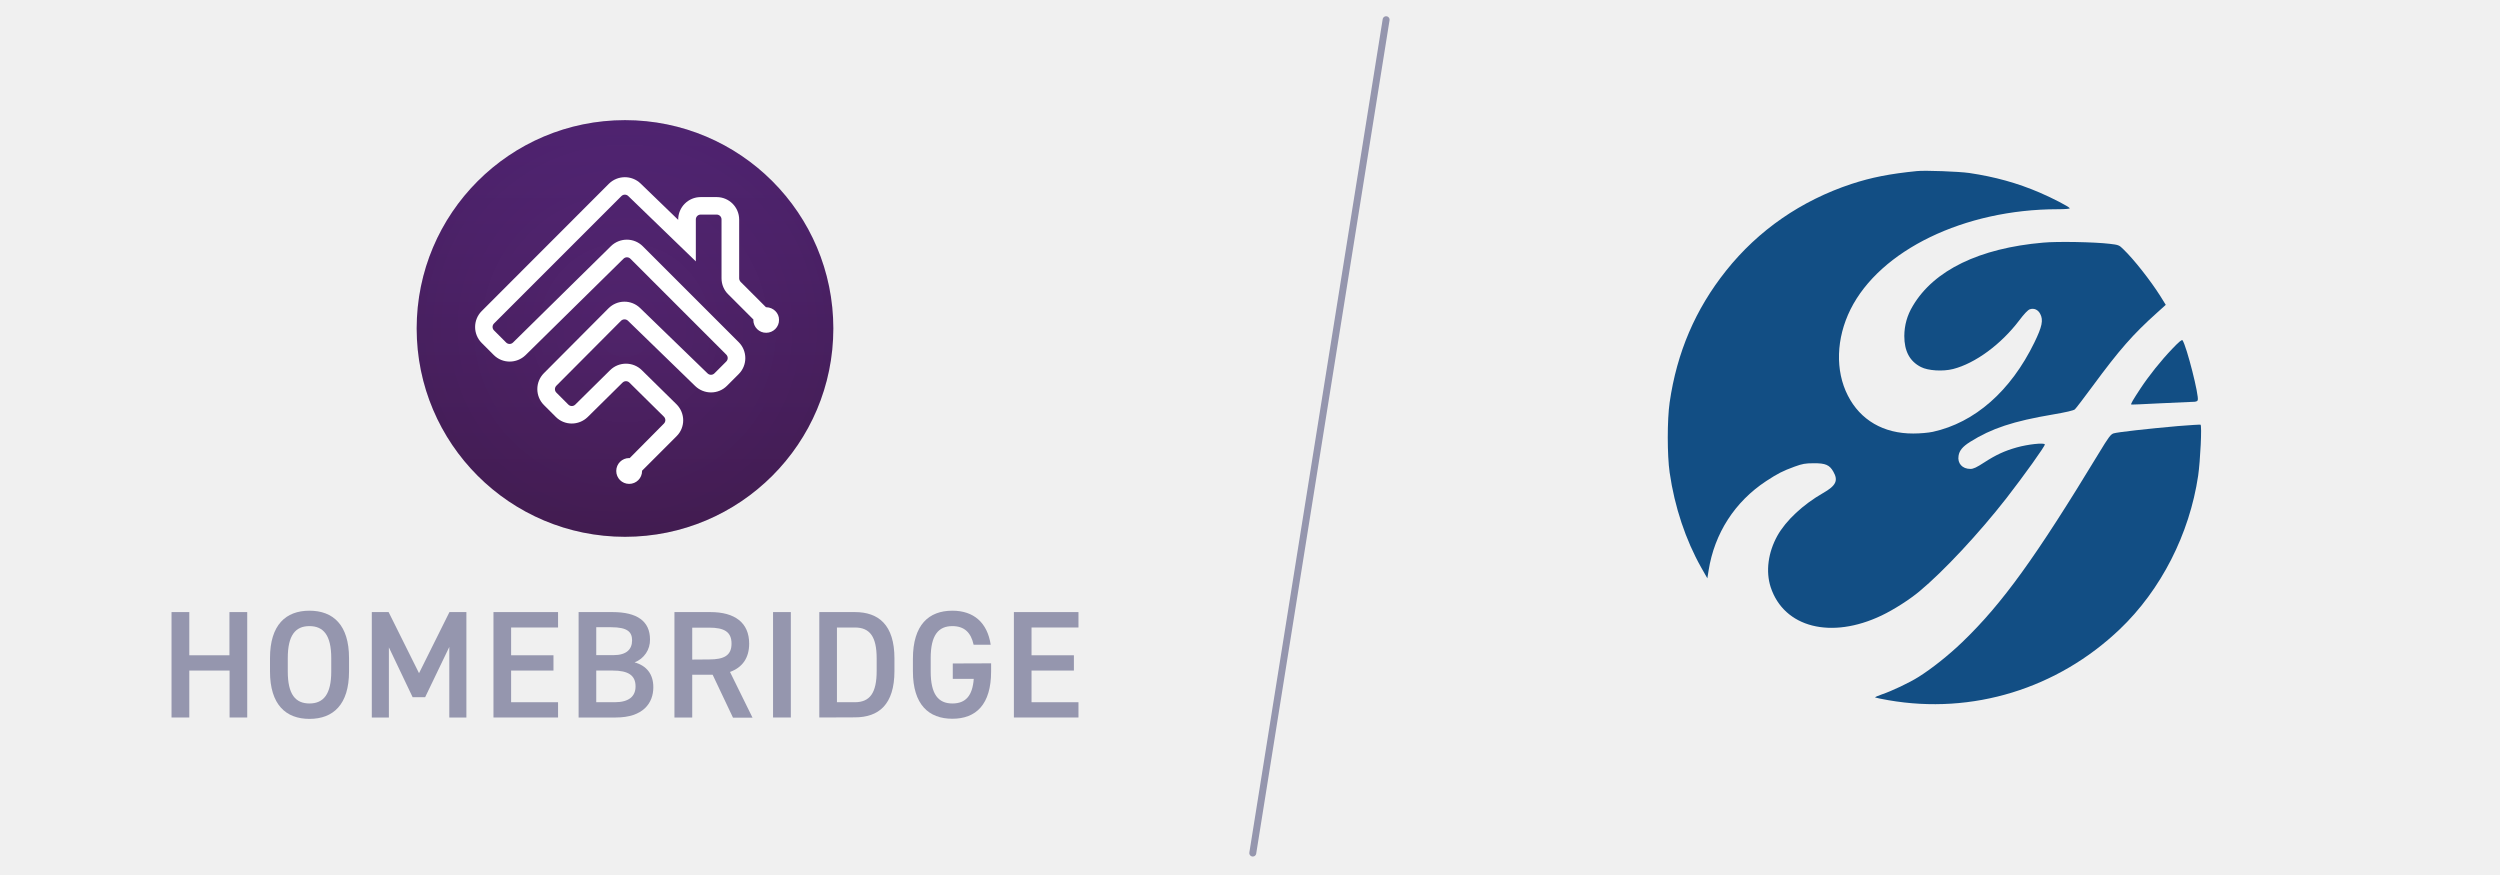
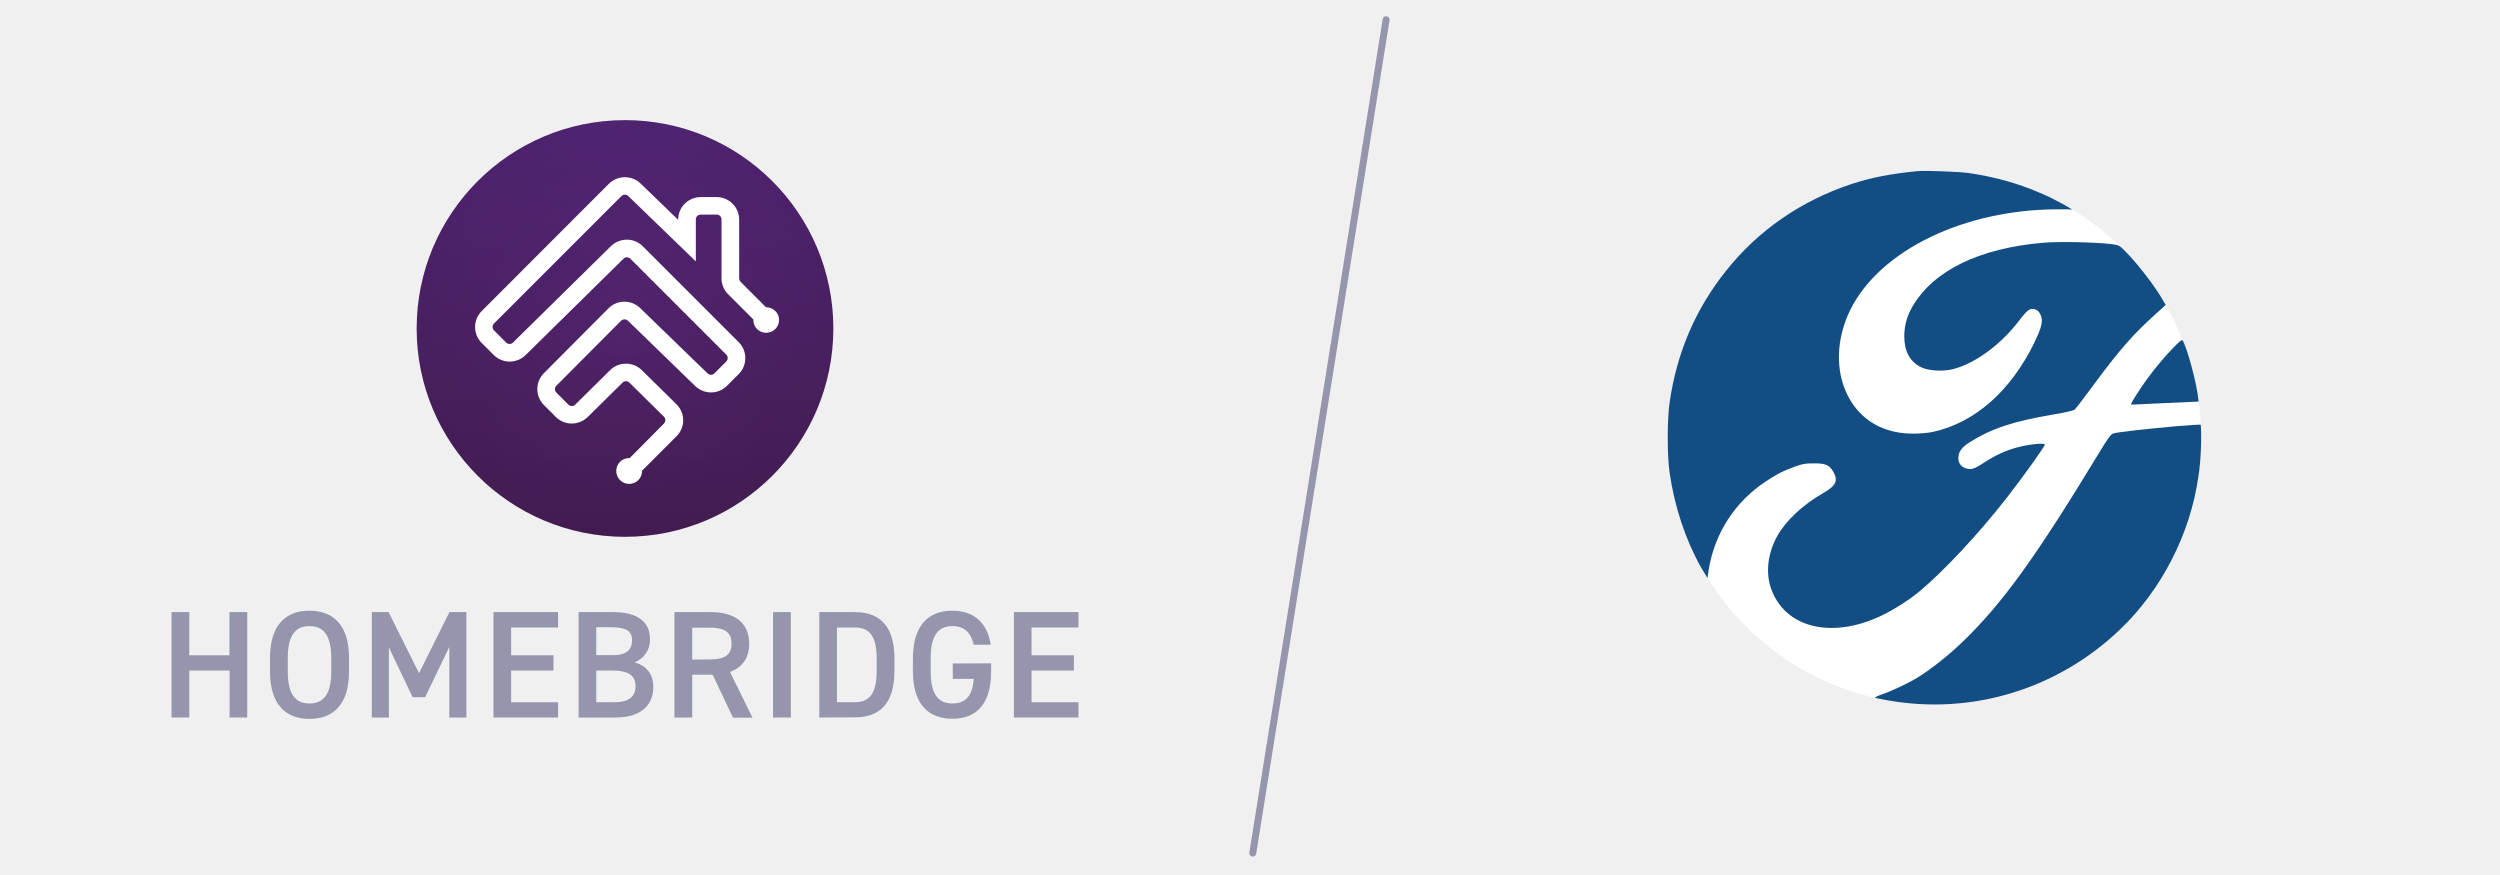
<svg xmlns="http://www.w3.org/2000/svg" version="1.1" id="Layer_1" x="0px" y="0px" viewBox="0 0 1800 630" style="enable-background:new 0 0 1800 630;" xml:space="preserve">
  <style type="text/css">
	.st0{fill:#9596AE;}
	.st1{fill:url(#SVGID_1_);}
	.st2{fill:url(#SVGID_2_);}
	.st3{fill:#FFFFFF;}
	.st4{fill:none;stroke:#9596AE;stroke-width:5;stroke-linecap:round;stroke-miterlimit:10;}
	.st5{fill:#124E84;}
</style>
  <g id="Homebridge">
    <g id="Text">
      <path class="st0" d="M136.2,471.8h29v-31.1H178v75.9h-12.7v-33.8h-29v33.8h-12.8v-75.9h12.8v31.1H136.2z" />
      <path class="st0" d="M222.8,517.6c-16.9,0-28.4-10.2-28.4-34.1v-9.7c0-23.9,11.4-34.1,28.4-34.1s28.5,10.2,28.5,34.1v9.7    C251.3,507.3,239.9,517.6,222.8,517.6z M207.2,483.5c0,16.4,5.5,23,15.6,23s15.7-6.6,15.7-23v-9.7c0-16.4-5.6-23-15.7-23    s-15.6,6.6-15.6,23V483.5z" />
      <path class="st0" d="M301.7,484.7l21.9-44h12.2v75.9h-12.3v-50.8L306.1,502h-9L280,466.1v50.5h-12.3v-75.9h12.1L301.7,484.7z" />
      <path class="st0" d="M401.8,440.7v11.1H368v20h30.5v11H368v22.8h33.8v11h-46.5v-75.9L401.8,440.7z" />
      <path class="st0" d="M441,440.7c17.8,0,27,6.6,27,19.7c0.2,7.3-4.3,13.9-11.1,16.5c8.6,2.4,13.5,8.4,13.5,17.9    c0,11.4-7.3,21.8-27,21.8h-26.8v-75.9L441,440.7L441,440.7z M429.3,471.7h12.4c9.5,0,13.4-4.3,13.4-10.6c0-5.9-3-9.5-15.1-9.5    h-10.7L429.3,471.7z M429.3,505.6h13.3c10.2,0,15-4.2,15-11.4c0-8-5.3-11.4-16.5-11.4h-11.8V505.6z" />
      <path class="st0" d="M527.7,516.6l-14.6-30.8h-14.7v30.8h-12.8v-75.9h25.9c17.5,0,27.9,7.6,27.9,22.7c0,10.5-5,17.2-13.8,20.4    l16.2,32.9h-14.1L527.7,516.6L527.7,516.6z M510.6,474.8c10.8,0,16.1-2.9,16.1-11.4s-5.3-11.5-16.1-11.5h-12.2v23L510.6,474.8z" />
      <path class="st0" d="M569.4,516.6h-12.8v-75.9h12.8V516.6z" />
      <path class="st0" d="M589.9,516.6v-75.9h25.6c17,0,28.5,9.1,28.5,33.4v9c0,24.3-11.4,33.4-28.5,33.4L589.9,516.6z M631.2,483.1v-9    c0-15.6-4.8-22.3-15.7-22.3h-12.9v53.8h12.9C626.4,505.6,631.2,498.8,631.2,483.1z" />
      <path class="st0" d="M713.6,477.6v5.8c0,23.9-10.9,34.1-27.9,34.1s-28.4-10.2-28.4-34.1v-9.1c0-24.4,11.4-34.6,28.4-34.6    c15.4,0,25.2,8.6,27.6,24.5H701c-1.9-8.8-6.7-13.4-15.3-13.4c-10.1,0-15.6,6.6-15.6,23v9.7c0,16.4,5.5,23,15.6,23    c9.7,0,14.5-5.7,15.4-17.7H686v-11.1L713.6,477.6L713.6,477.6z" />
      <path class="st0" d="M776.5,440.7v11.1h-33.8v20h30.5v11h-30.5v22.8h33.8v11H730v-75.9L776.5,440.7z" />
    </g>
    <g id="Logo">
-       <linearGradient id="SVGID_1_" gradientUnits="userSpaceOnUse" x1="450" y1="973.5" x2="450" y2="673.5" gradientTransform="matrix(1 0 0 -1 0 1060)">
+       <linearGradient id="SVGID_1_" gradientUnits="userSpaceOnUse" x1="450" y1="-773.5" x2="450" y2="-473.5" gradientTransform="matrix(1 0 0 1 0 860)">
        <stop offset="0" style="stop-color:#57277C" />
        <stop offset="1" style="stop-color:#491F59" />
      </linearGradient>
      <circle class="st1" cx="450" cy="236.5" r="150" />
-       <radialGradient id="SVGID_2_" cx="450" cy="823.5" r="150" gradientTransform="matrix(1 0 0 -1 0 1060)" gradientUnits="userSpaceOnUse">
+       <radialGradient id="SVGID_2_" cx="450" cy="-623.5" r="150" gradientTransform="matrix(1 0 0 1 0 860)" gradientUnits="userSpaceOnUse">
        <stop offset="0" style="stop-color:#000000;stop-opacity:0" />
        <stop offset="1" style="stop-color:#000000;stop-opacity:0.1" />
      </radialGradient>
      <circle class="st2" cx="450" cy="236.5" r="150" />
      <path class="st3" d="M551.7,221.2h-0.2l-18.3-18.3c-0.6-0.7-1-1.6-1-2.5v-42.3c0-9-7.3-16.2-16.2-16.2h-11.5    c-9,0-16.2,7.3-16.2,16.2v0.2l-27.1-26.2c-6.4-6.1-16.5-6-22.8,0.2L346.8,224c-6.3,6.3-6.3,16.6,0,22.9l0,0l0,0l8.7,8.7    c6.3,6.3,16.5,6.3,22.9,0.1l70.5-69.4c1.4-1.4,3.6-1.4,5,0l69,69c1.4,1.4,1.4,3.6,0,5l-8.5,8.5c-1.4,1.4-3.6,1.4-5,0l-48.5-47    c-6.4-6.2-16.5-6.1-22.8,0.2l-46.5,46.7c-6.3,6.3-6.3,16.6,0,22.9l8.6,8.6c6.3,6.3,16.5,6.3,22.9,0.1l25.1-24.8    c1.4-1.4,3.6-1.4,5,0L478,300c1.4,1.4,1.4,3.6,0,5l0,0l-24.7,24.9c-0.1,0-0.2-0.1-0.3-0.1c-5.1,0-9.3,4.1-9.3,9.3    c0,5.1,4.1,9.3,9.3,9.3c5.1,0,9.3-4.1,9.3-9.3v-0.2l24.8-24.8c6.4-6.3,6.4-16.6,0-23l0,0L487,291l-24.9-24.5    c-6.3-6.2-16.5-6.2-22.8,0l-25.1,24.8c-1.4,1.4-3.6,1.4-5,0l-8.6-8.6c-1.4-1.4-1.4-3.6,0-5l46.5-46.7c1.4-1.4,3.6-1.4,5-0.1    l48.5,47.1c6.4,6.1,16.5,6.1,22.8-0.2l8.5-8.5c6.3-6.3,6.3-16.6,0-22.9l-69.1-69.1c-6.3-6.3-16.5-6.3-22.9-0.1l-70.5,69.4    c-1.4,1.4-3.6,1.4-5,0l-8.7-8.7c-1.4-1.4-1.4-3.6,0-5l91.7-91.7c1.4-1.4,3.6-1.4,5,0l48.6,47V158c0-2,1.6-3.5,3.5-3.5H516    c2,0,3.5,1.6,3.5,3.5v42.4c0,4.3,1.7,8.5,4.8,11.5l18.2,18.2c0,0.1-0.1,0.2-0.1,0.3c0,5.1,4.2,9.3,9.3,9.2c5.1,0,9.3-4.2,9.2-9.3    C561,225.4,556.8,221.3,551.7,221.2L551.7,221.2z" />
    </g>
  </g>
  <g id="Divider">
    <line class="st4" x1="998" y1="14.2" x2="902" y2="614.2" />
  </g>
  <g>
+     <circle class="st3" cx="1392.8" cy="315.2" r="191.5" />
+     <path class="st3" d="M1392.8,124.2c25.8,0,50.8,5,74.3,15c22.7,9.6,43.2,23.4,60.7,40.9c17.5,17.5,31.3,38,40.9,60.7   c10,23.5,15,48.6,15,74.3s-5,50.8-15,74.3c-9.6,22.7-23.4,43.2-40.9,60.7c-17.5,17.5-38,31.3-60.7,40.9c-23.5,10-48.6,15-74.3,15   s-50.8-5-74.3-15c-22.7-9.6-43.2-23.4-60.7-40.9c-17.5-17.5-31.3-38-40.9-60.7c-10-23.5-15-48.6-15-74.3s5-50.8,15-74.3   c9.6-22.7,23.4-43.2,40.9-60.7c17.5-17.5,38-31.3,60.7-40.9C1342,129.2,1367,124.2,1392.8,124.2 M1392.8,123.2   c-106,0-192,86-192,192s86,192,192,192c106,0,192-86,192-192S1498.8,123.2,1392.8,123.2L1392.8,123.2z" />
+   </g>
+   <g>
    <g transform="translate(0,512) scale(0.1,-0.1)">
-       <path class="st5" d="M13801.6,3888.2c-195.3-19.6-325.7-45.2-471.2-92.7c-361.9-119.9-670.2-332.5-902.5-624.3    c-220.9-277.4-354.3-588.1-406.4-948.5c-18.1-124.4-18.1-380.7,0-505.1c35.4-247.3,115.4-485.5,227.7-684.6l43.7-76.9l9,56.5    c42.2,266.9,188.5,494.6,413.9,643.1c84.4,55,117.6,72.4,203.6,104c58.1,21.1,78.4,24.9,139.5,24.9c84.4,0.8,113.8-12.1,141-60.3    c36.9-64.1,19.6-101-73.1-153.8c-144.8-82.9-268.4-198.3-329.5-307.6c-67.1-120.6-85.2-257.1-48.3-370.9    c95.8-290.3,435-377,798.4-203.6c88.2,42.2,200.5,113.8,272.9,174.2c173.4,144,427.5,416.2,625.8,670.2    c125.2,161.3,280.5,377.7,276.7,387.5c-5.3,13.6-122.1,0.8-202.8-21.9c-87.5-24.9-148.5-52.8-234.5-108.6    c-54.3-35.4-76.9-46-98.8-46c-58.1,0-94.2,40-85.2,94.2c6,38.5,29.4,66.3,82.9,100.3c154.6,97.3,311.4,149.3,597.1,197.5    c92.7,15.8,148.5,28.6,157.6,36.9c7.5,6.8,64.8,81.4,127.4,166.6c193.8,263.1,291,374,464.4,529.3l62.6,56.5l-39.2,63.3    c-70.1,110.8-189.2,263.1-265.4,336.3c-30.9,30.9-35.4,32.4-100.3,40c-108.6,12.8-374.7,18.1-478.7,8.3    c-458.4-40-784.8-198.3-937.1-454.6c-41.5-68.6-61.1-140.2-61.8-217.1c0-109.3,38.5-182.5,119.9-223.9    c50.5-26.4,157.6-33.2,231.5-14.3c159.1,40.7,345.3,177.2,476.5,350.6c33.9,45.2,61.8,74.6,75.4,79.2    c30.2,10.6,59.6-2.3,75.4-33.2c23.4-44.5,13.6-91.2-42.2-205.8c-170.4-349.8-429-576.8-731.3-643.1c-31.7-6.8-90.5-12.1-141-12.1    c-213.4-0.8-380.7,96.5-470.5,272.9c-92,179.4-84.4,412.4,18.8,620.5c212.6,426.7,819.5,720.8,1490.5,721.5    c58.1,0,91.2,3,88.2,7.5c-7.5,12.1-123.6,72.4-214.9,111.6c-161.3,69.4-324.9,114.6-508.2,141.7    C14104.7,3885.2,13860.4,3894.3,13801.6,3888.2z" />
-       <path class="st5" d="M15641.2,2609.5c-84.4-88.2-169.6-195.3-232.2-290.3c-52-79.2-68.6-107.8-64.1-111.6    c1.5-1.5,92,2.3,202.1,8.3c110.1,5.3,216.4,9.8,236,10.6c26.4,0,36.9,3,40.7,12.1c11.3,29.4-79.2,385.3-109.3,431.3    C15709.8,2676.6,15689.5,2660.1,15641.2,2609.5z" />
-       <path class="st5" d="M15682.7,2052.4c-221.7-19.6-437.3-43.7-465.2-52.8c-20.4-6.8-35.4-26.4-104.8-141    c-458.4-755.4-695.9-1084.2-983.9-1361.6c-98-94.2-220.1-191.5-316.7-251.8c-64.1-40.7-192.3-101-261.6-124.4    c-30.9-10.6-52.8-20.4-49-22.6c3.8-2.3,46.7-11.3,95-19.6c604.7-105.6,1217.6,82.9,1666.2,511.2    c296.3,282.7,501.4,684.6,563.9,1104.5c15.8,109.3,27.9,361.9,17.3,367.9C15840.3,2063.7,15767.9,2059.2,15682.7,2052.4z" />
+       <path class="st5" d="M13801.3,3887.4c-195.3-19.6-325.7-45.2-471.2-92.7c-361.9-119.9-670.2-332.5-902.5-624.3    c-220.9-277.4-354.3-588.1-406.4-948.5c-18.1-124.4-18.1-380.7,0-505.1c35.4-247.3,115.4-485.5,227.7-684.6l45.4-74.6l7.3,54.2    c42.2,266.9,188.5,494.6,413.9,643.1c84.4,55,117.6,72.4,203.6,104c58.1,21.1,78.4,24.9,139.5,24.9c84.4,0.8,113.8-12.1,141-60.3    c36.9-64.1,19.6-101-73.1-153.8c-144.8-82.9-268.4-198.3-329.5-307.6c-67.1-120.6-85.2-257.1-48.3-370.9    c95.8-290.3,435-377,798.4-203.6c88.2,42.2,200.5,113.8,272.9,174.2c173.4,144,427.5,416.2,625.8,670.2    c125.2,161.3,280.5,377.7,276.7,387.5c-5.3,13.6-122.1,0.8-202.8-21.9c-87.5-24.9-148.5-52.8-234.5-108.6    c-54.3-35.4-76.9-46-98.8-46c-58.1,0-94.2,40-85.2,94.2c6,38.5,29.4,66.3,82.9,100.3c154.6,97.3,311.4,149.3,597.1,197.5    c92.7,15.8,148.5,28.6,157.6,36.9c7.5,6.8,64.8,81.4,127.4,166.6c193.8,263.1,291,374,464.4,529.3l62.6,56.5l-38.1,64.4    c-69.5,112-190.3,262-266.5,335.2c-30.9,30.9-35.4,32.4-100.3,40c-108.6,12.8-374.7,18.1-478.7,8.3    c-458.4-40-784.8-198.3-937.1-454.6c-41.5-68.6-61.1-140.2-61.8-217.1c0-109.3,38.5-182.5,119.9-223.9    c50.5-26.4,157.6-33.2,231.5-14.3c159.1,40.7,345.3,177.2,476.5,350.6c33.9,45.2,61.8,74.6,75.4,79.2    c30.2,10.6,59.6-2.3,75.4-33.2c23.4-44.5,13.6-91.2-42.2-205.8c-170.4-349.8-429-576.8-731.3-643.1c-31.7-6.8-90.5-12.1-141-12.1    c-213.4-0.8-380.7,96.5-470.5,272.9c-92,179.4-84.4,412.4,18.8,620.5c212.6,426.7,819.5,720.8,1490.5,721.5    c57.6,0.9,96.4,0.1,106.2-1.5c-6.8,5.3-118.8,73.1-232.9,120.6c-161.3,69.4-324.9,114.6-508.2,141.7    C14104.4,3884.4,13860.1,3893.5,13801.3,3887.4z" />
+       <path class="st5" d="M15641.2,2609.5c-84.4-88.2-169.6-195.3-232.2-290.3c-52-79.2-68.6-107.8-64.1-111.6    c1.5-1.5,92,2.3,202.1,8.3c110.1,5.3,216.4,9.8,236,10.6c26.6,0.6,34.7,1.2,47.3,2.3c-12.6,135.5-85.8,395.1-115.9,441.1    C15709.8,2676.6,15689.5,2660.1,15641.2,2609.5z" />
+       <path class="st5" d="M15682.7,2052.4c-221.7-19.6-437.3-43.7-465.2-52.8c-20.4-6.8-35.4-26.4-104.8-141    c-458.4-755.4-695.9-1084.2-983.9-1361.6c-98-94.2-220.1-191.5-316.7-251.8c-64.1-40.7-192.3-101-261.6-124.4    c-30.9-10.6-54.2-22.7-50.4-24.9c3.8-2.3,46.7-10.8,95-19.1c605.9-106.4,1221.5,81.9,1669.6,511.4    c296.3,282.7,506.4,686.1,564.5,1106c18.1,109.4,23.2,288.3,16.3,368.2C15841.9,2064,15767.9,2059.2,15682.7,2052.4z" />
    </g>
  </g>
</svg>
